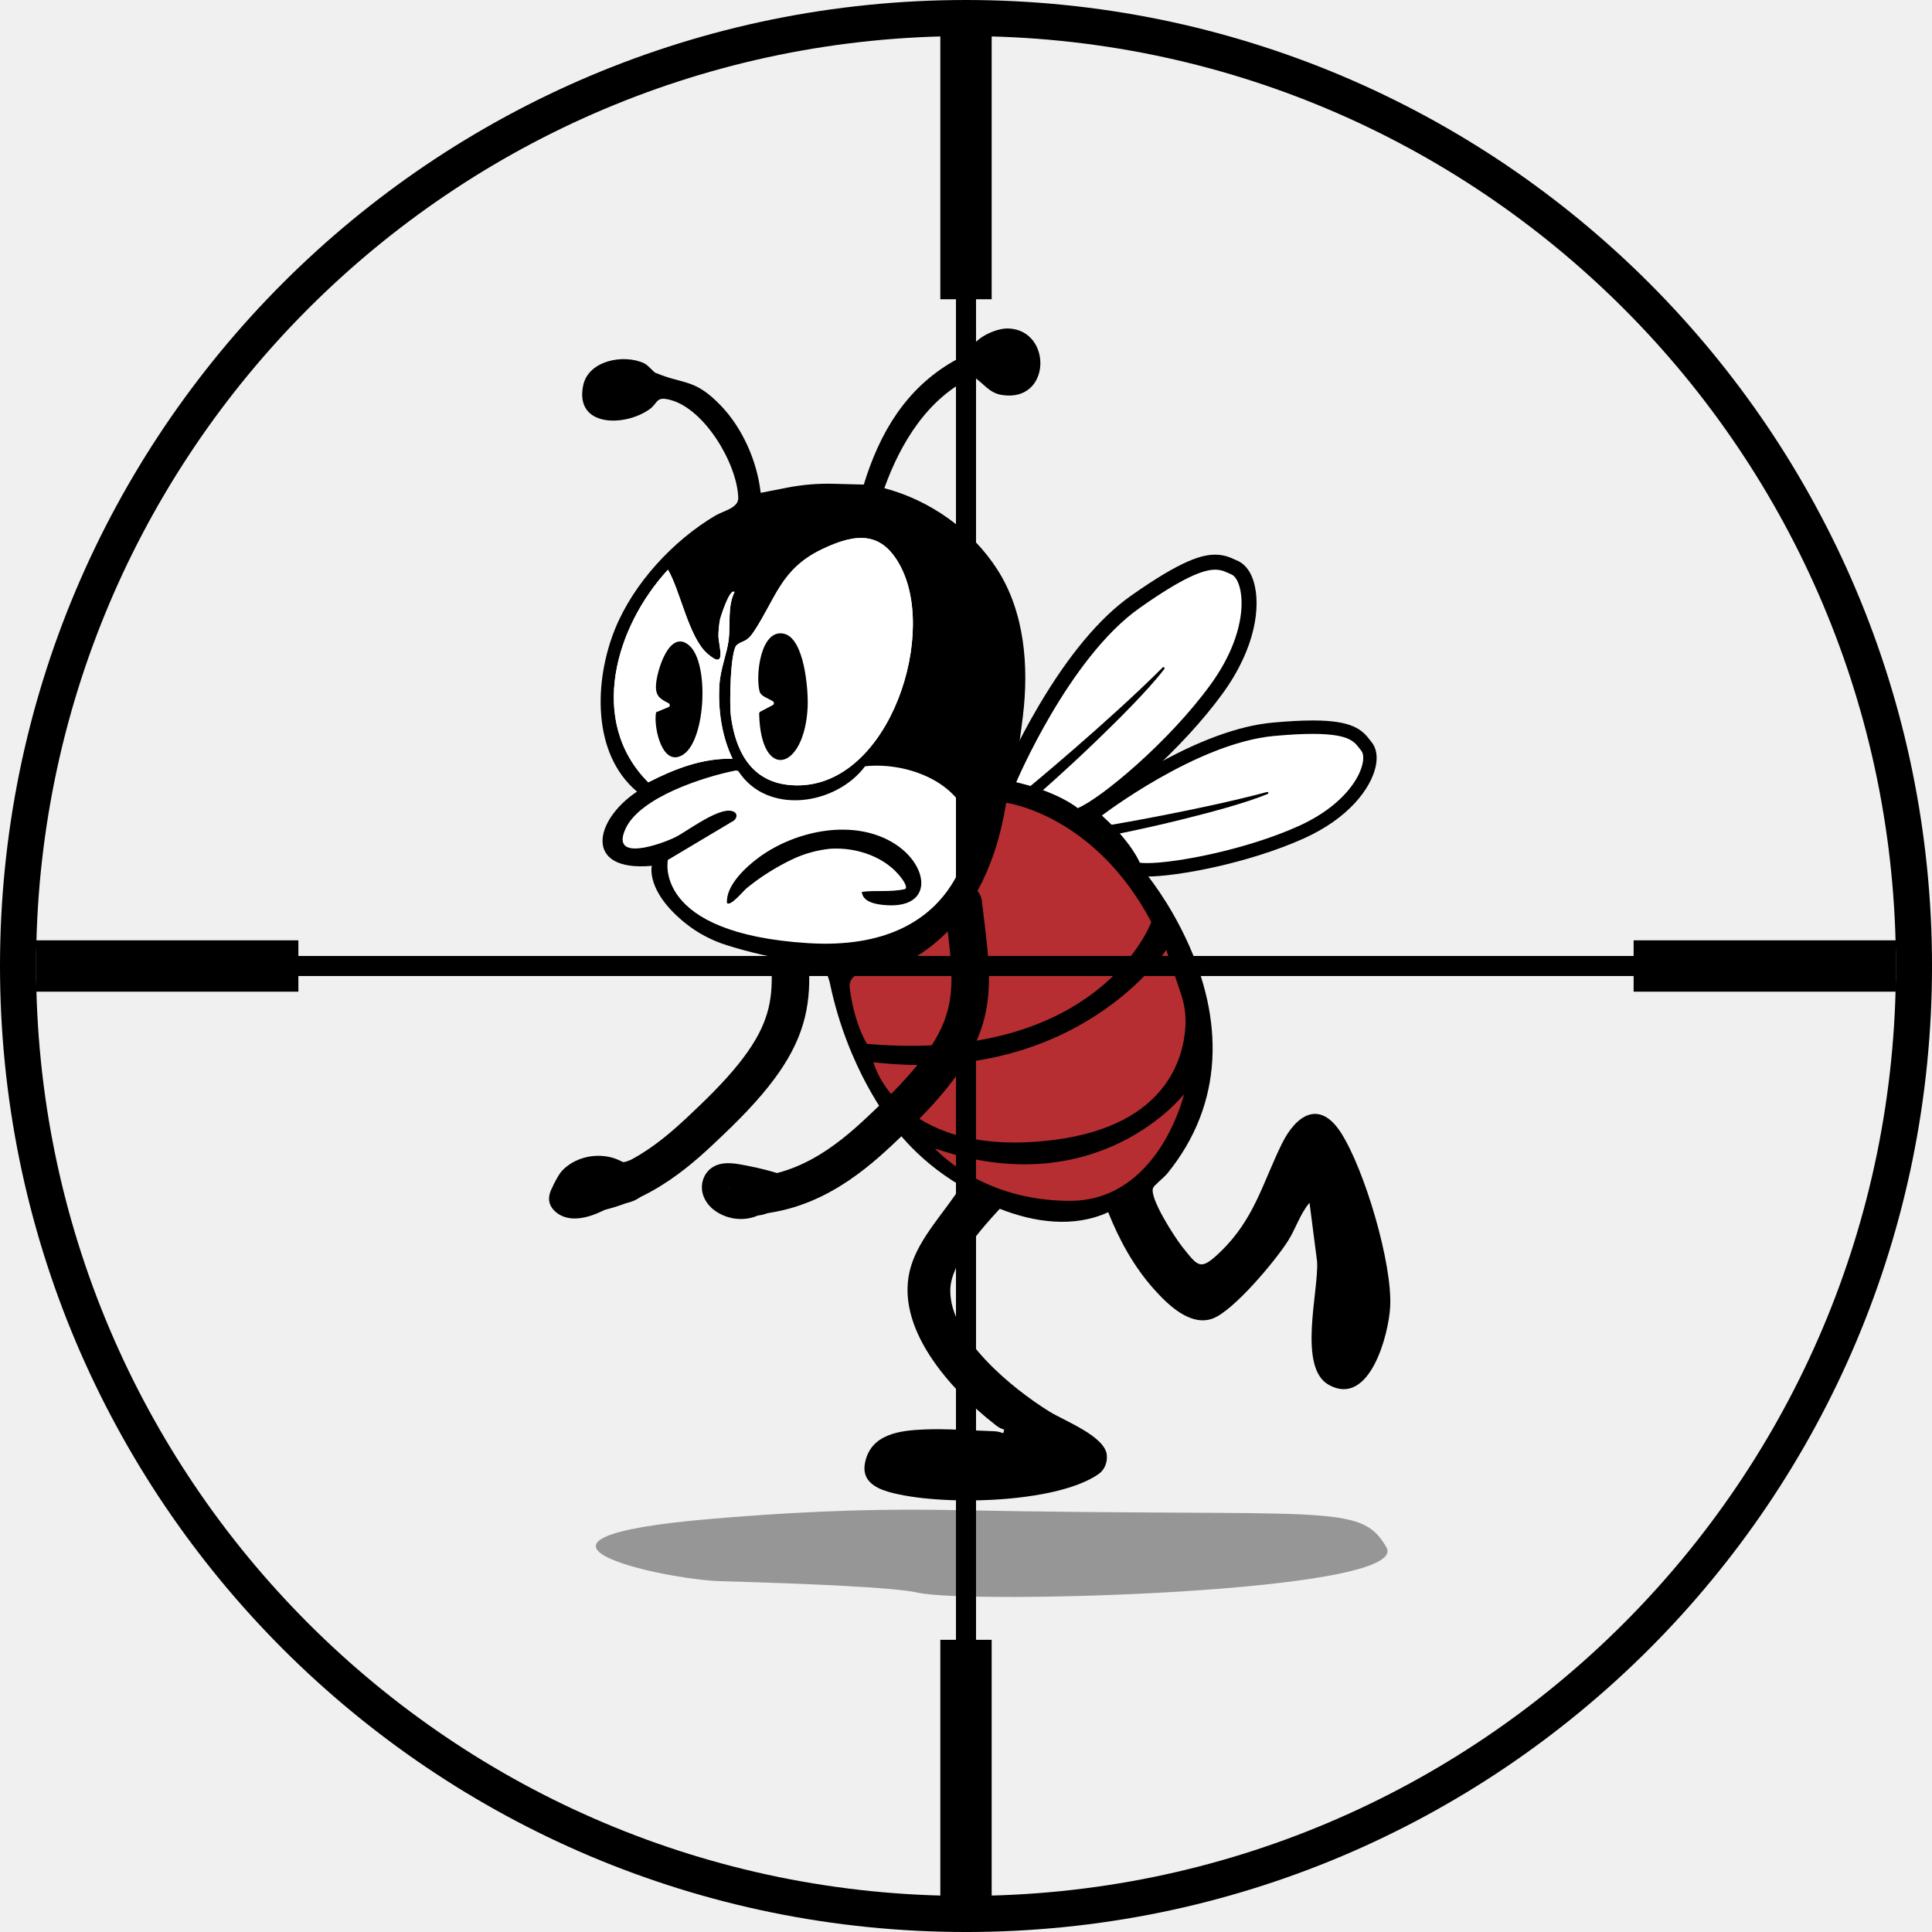
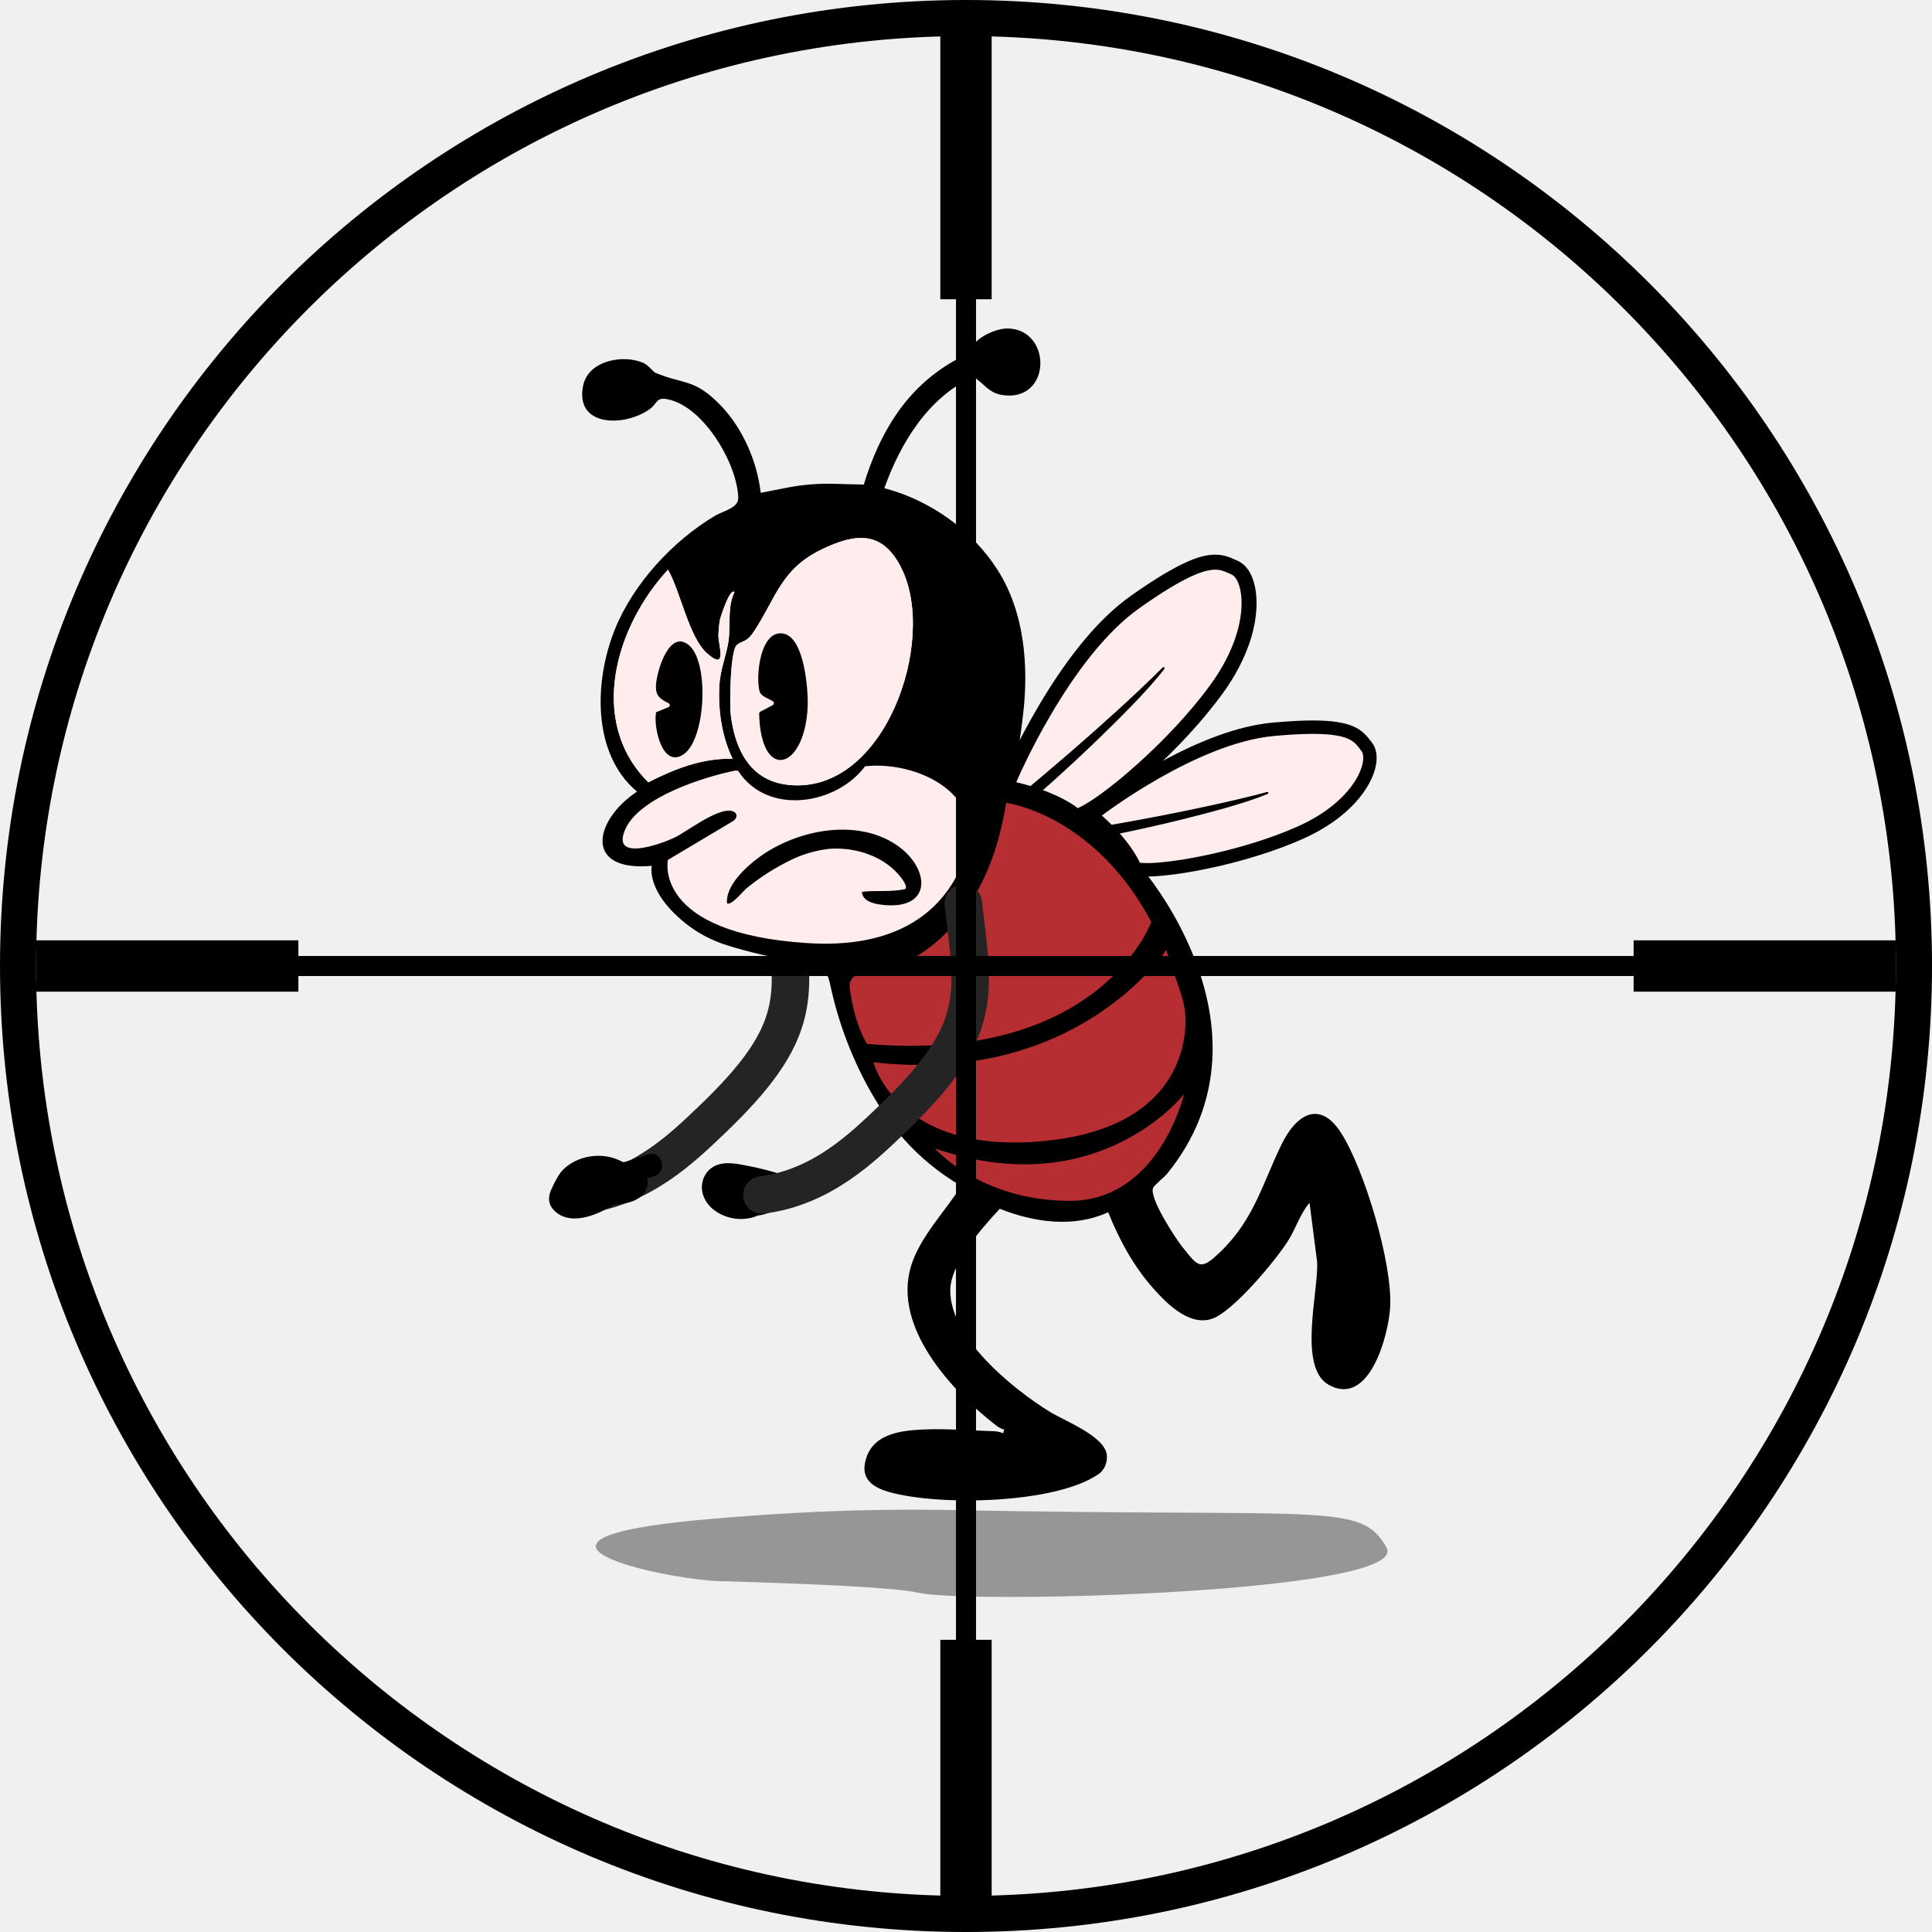
<svg xmlns="http://www.w3.org/2000/svg" id="Layer_2" viewBox="0 0 1927.24 1927.24">
  <defs>
    <style>
-             .cls-1{fill:none;stroke:#000;stroke-linecap:round;stroke-linejoin:round;stroke-width:37.41px;}.cls-2{fill:#fff;}.cls-3{fill:#232121;opacity:.43;}.cls-4{fill:#B62E31;}</style>
+             .cls-1{fill:none;stroke:#242424;stroke-linecap:round;stroke-linejoin:round;stroke-width:37.41px;}.cls-2{fill:#FFECEC;}.cls-3{fill:#232121;opacity:.43;}.cls-4{fill:#B62E31;}</style>
  </defs>
  <g id="Layer_2-2">
    <path d="M963.62,36c512.31,0,927.62,415.31,927.62,927.62s-415.31,927.62-927.62,927.62S36,1475.93,36,963.62,451.31,36,963.62,36M963.62,0c-65.36,0-130.68,6.59-194.17,19.58-61.89,12.66-122.76,31.56-180.93,56.16-57.11,24.15-112.18,54.05-163.7,88.85-51.02,34.47-98.99,74.05-142.59,117.65-43.6,43.6-83.18,91.57-117.65,142.59-34.8,51.52-64.7,106.59-88.85,163.7-24.6,58.17-43.5,119.04-56.16,180.93C6.59,832.94,0,898.26,0,963.62s6.59,130.68,19.58,194.17c12.66,61.89,31.56,122.76,56.16,180.93,24.15,57.11,54.05,112.18,88.85,163.7,34.47,51.02,74.05,98.99,117.65,142.59,43.6,43.6,91.57,83.18,142.59,117.65,51.52,34.8,106.59,64.7,163.7,88.85,58.17,24.6,119.04,43.5,180.93,56.16,63.48,12.99,128.81,19.58,194.17,19.58s130.68-6.59,194.17-19.58c61.89-12.66,122.76-31.56,180.93-56.16,57.11-24.15,112.18-54.05,163.7-88.85,51.02-34.47,98.99-74.05,142.59-117.65,43.6-43.6,83.18-91.57,117.65-142.59,34.8-51.52,64.7-106.59,88.85-163.7,24.6-58.17,43.5-119.04,56.16-180.93,12.99-63.48,19.58-128.81,19.58-194.17s-6.59-130.68-19.58-194.17c-12.66-61.89-31.56-122.76-56.16-180.93-24.15-57.11-54.05-112.18-88.85-163.7-34.47-51.02-74.05-98.99-117.65-142.59-43.6-43.6-91.57-83.18-142.59-117.65-51.52-34.8-106.59-64.7-163.7-88.85-58.17-24.6-119.04-43.5-180.93-56.16C1094.31,6.59,1028.98,0,963.62,0h0Z" />
    <path class="cls-3" d="M718.24,1577.27c-55.05-1.55-245.82-42.57-5.39-62.42,61.5-5.08,139.34-10.42,238.71-8.47,374.02,7.34,405.44-8.26,431.45,37.15,26.01,45.41-416.84,56.93-467.3,45.23-22.87-5.3-109.53-9.01-197.47-11.49Z" />
    <path class="cls-1" d="M781.63,901.01c10.67,91.9,21.96,127.22-73.09,217.51-26.85,25.51-68.26,66.25-127.77,73.48" />
    <polyline class="cls-2" points="642.05 793.25 697.14 774.18 730.52 763.76 744.29 769.41 781.07 793.25 833.82 783.45 863.93 758.11 932.62 758.11 983.83 820.8 972.62 852.57 926.53 938.93 809.45 951.12 732.67 941.37 674.89 901.01 657.41 852.57 629.86 854.61 612.27 839.87" />
    <path d="M734.99,643.41c-6.59,5.47-7.33,58.94-6.03,69.62,4.2,34.57,19.17,65.69,57.17,69.9,95.87,10.61,149.29-143.15,113.18-215.96-18.71-37.73-45.16-35.5-79.48-19.02-40.84,19.61-45.76,48.6-67.66,81.83-7.7,11.68-11.29,8.74-17.19,13.63ZM705.29,651.67c-18.29-16.33-26.5-61.88-38.95-83.4-52.11,56.34-80.58,151.18-19.65,212.11,26.1-13.34,54.16-24.36,84.12-23.43-10.87-22.42-14.67-49.06-13.16-73.87.98-15.98,7.49-30.82,9.26-44.93,1.9-15.08-1.38-33.05,5.76-47.48-4.6-4.65-13.92,24.9-14.49,27.52-.8,3.66-1.6,12.53-1.52,16.37.2,9.57,9.01,35.31-11.37,17.11ZM827.97,846.66c-13.31,1.44-26.33,5.06-38.38,10.9-15.89,7.71-30.62,16.9-44.73,28.39-3.21,2.62-16.14,18.55-19.66,14.89-1.37-17.4,18.82-36.01,31.91-45.61,36.94-27.1,95.82-39.31,136.1-13.08,34.69,22.59,38.42,66.6-13.66,60.37-8.01-.96-18.96-3.46-19.84-12.84,14.02-1.85,28.61.52,43.05-2.78,3.03-1.64-1.57-8.28-2.97-10.22-15.88-21.95-45.39-31.78-71.83-30.01h0ZM805.75,940.8c155.22,9.87,162.35-111.87,162.35-111.87-4.88-47.81-63.23-69.25-105.17-64.52-29,38.78-97.65,49.37-126.53,4.61l-2.34-.47c-31.88,6.33-95.6,26.59-110.08,58.17-15.43,33.65,35.19,15.46,49.57,8.47,12.01-5.84,46.93-33.18,59.18-25.01,3.42,2.28,1.86,6.5-.91,8.53l-65.6,39.1s-15.69,73.12,139.53,82.99ZM1006.35,784.24s5.23.54,21.77,4.73c5.61,1.42,18.18,4.51,28.26,9.6,30.49,15.37,49.13,33.09,49.13,33.09,0,0,44.5,34.26,77.82,105.3,37.39,79.71,38.26,163.46-19.07,233.85-2.91,3.58-12.96,11.59-14.01,14.11-4.09,9.88,21.94,49.86,29.06,58.77,16.19,20.26,18.01,24.45,38.33,4.8,33.52-32.42,41.71-67.97,60.92-107.25,14.14-28.9,37.66-44.82,59.2-11.15,23.49,36.74,51.3,130.37,48.99,173.53-1.47,27.61-20.47,100.43-61.19,77.86-31.3-17.34-10.04-93.44-11.69-122.86l-7.57-58.78c-9.22,10.67-13.56,25.35-21.23,37.61-12.32,19.71-54.53,70.19-75.38,77.84-22.23,8.16-44.55-13.64-58.43-29.13-20.17-22.52-34.62-48.97-45.8-76.92-34.41,15.8-73.85,10.14-108.14-3.42-17.52,18.85-48.96,54.08-49.38,80.89-.75,47.63,61.88,98.4,98.79,121.32,15.07,9.36,55.71,24.66,57.37,43.54.64,7.33-2.24,14.7-8.24,18.88-42.99,29.91-160.18,32.03-209.6,17.7-14.31-4.15-26.73-11.82-23.43-28.7,5.68-29.07,34.47-32.48,59.37-33.52,22.28-.93,46.78,1.08,69.35,1.77,3.24.1,6.23.88,9.23,1.99l.94-3.73c-3.51-.62-6.44-2.74-9.17-4.88-43.91-34.36-102.24-97.51-83.75-158.16,8.93-29.29,34.06-54.27,49.95-79.89-48.13-28.07-70.98-64.52-70.98-64.52,0,0-41.91-51.94-59.83-137.32,0,0-3.49-19.73-16.82-20.54,0,0-37.39-2.43-86.21-17.8-15.14-4.77-29.33-12.25-41.66-22.26-39.45-32.03-33.03-56.91-33.03-56.91-68.5,6.23-57.68-45.5-14.78-74.02-45.39-38.14-42.59-111.27-21.95-162.13,18.52-45.65,57.89-88.17,99.91-113.11,8.35-4.95,23.42-7.6,23.05-18.02-1.21-33.85-33.22-87.95-67.27-97.33-15.34-4.22-12.35,2.78-21.13,9.09-24.75,17.8-74.92,18.14-66.34-23.57,5.16-25.07,40.36-31.66,60.67-22.28,4.27,1.97,9.54,8.79,11.39,9.56,29.18,12.16,38.92,5.42,65.14,32.57,21.93,22.71,36.44,55.99,39.9,87.18l26.43-5.17c15.15-2.97,30.58-4.26,46.02-3.86l30.4.79c15.84-51.73,42.1-96.02,89.85-123.28,3.42-1.95,14.54-5.32,16.1-7.25,1.27-1.56,1.25-5.82,3.35-8.79,6.42-9.08,24.02-16.82,34.96-16.4,44.16,1.7,42.91,74.26-6.55,66.33-13.15-2.11-18.23-11.87-28.45-18.27-45.21,20.98-72.49,65.92-88.76,111.24,45.6,12.05,87.44,41.61,112.87,81.42,27.13,42.47,31.34,96.42,25.4,145.59-8.49,70.36-14.11,70.26-14.11,70.26Z" />
    <path class="cls-2" d="M734.99,643.41c5.89-4.89,9.49-1.95,17.19-13.63,21.9-33.24,26.81-62.22,67.66-81.83,34.32-16.48,60.77-18.7,79.48,19.02,36.1,72.81-17.31,226.57-113.18,215.96-37.99-4.2-52.97-35.33-57.17-69.9-1.3-10.68-.56-64.16,6.03-69.62ZM757.28,710.54c.92,69.52,45.19,58.48,48.36-4.88.84-16.82-3.05-69.29-23.89-73.58-23.29-4.8-28.26,42.52-23.98,57.77,1.64,5.84,12.02,7.37,15.98,11.97l-16.47,8.71Z" />
    <path class="cls-2" d="M705.29,651.67c20.38,18.2,11.56-7.54,11.37-17.11-.08-3.84.73-12.71,1.52-16.37.57-2.62,9.89-32.17,14.49-27.52-7.14,14.43-3.86,32.4-5.76,47.48-1.78,14.11-8.29,28.94-9.26,44.93-1.52,24.81,2.28,51.45,13.16,73.87-29.96-.93-58.02,10.09-84.12,23.43-60.93-60.93-32.46-155.76,19.65-212.11,12.45,21.52,20.66,67.07,38.95,83.4ZM654.46,710.51c-2.85,14.49,6.23,56.82,27.73,41.73,21.7-15.24,25.4-90.5,5.51-108.18-19.8-17.6-32.56,25.16-33.34,39.39-.72,13.16,6.59,14.53,16.65,20.25l-16.54,6.81Z" />
    <path d="M758.49,709.91l12.35-6.53c1.5-.79,1.59-2.91.16-3.82-4.74-3.03-11.89-4.93-13.23-9.69-4.28-15.26.69-62.57,23.98-57.77,20.84,4.29,24.73,56.75,23.89,73.58-3.15,62.94-46.86,74.25-48.34,6.25-.02-.83.44-1.61,1.18-2Z" />
    <path d="M654.46,710.51l12.36-5.09c1.69-.69,1.79-3.05.18-3.89-7.92-4.15-13.26-6.75-12.64-18.08.78-14.23,13.55-56.99,33.34-39.39,19.89,17.68,16.19,92.95-5.51,108.18-21.49,15.09-30.58-27.24-27.73-41.73Z" />
    <path class="cls-4" d="M932.62,1145.65c162.83,55.85,248.52-54.2,248.52-54.2,0,0-24.88,106.44-114,106.44s-134.52-52.24-134.52-52.24Z" />
    <path d="M646.62,1151.58c-4.38,1.42-8.76,2.84-13.14,4.26l-6.57,2.13c-.94.3-1.87.63-2.81.91-.7.22-4.21.53-2.38.86,2.26.41-1.63-1.2-1.73-1.25-1.71-.86-3.48-1.62-5.26-2.33-3.59-1.43-7.22-2.24-11.05-2.75-15.03-2-31.24,2.74-42.12,13.54-3.46,3.44-5.76,7.99-8.07,12.24-3.32,6.12-6.22,13.34-.52,19.23,5.13,5.31,11.81,3.73,17.89,1.59,1.15-.4,2.3-.75,3.46-1.11.32-.1-.64-.07-.37.06,4.08,1.89,10.67,1.85,15.07,2.33,8.74.96,17.58,1,26.33.11s17.55-2.23,24.34-8.23c7.52-6.65,8.84-17.67,1.49-25-5.84-5.82-15.32-6.96-23.05-8.27-17.02-2.88-35.39-3.04-50.33,6.9-12.24,8.14-29.06,27.47-14.39,41.3,14.83,13.98,38.14,5.35,53.38-3.16,7.7-4.3,17.19-9,21.3-17.23,2.88-5.77,3.02-12.91-1.97-17.61-4.51-4.25-11.22-4.88-17.13-5.15s-11.22,5.35-11.22,11.22c0,6.31,5.14,10.95,11.22,11.22,2.05.09,3.79.38,5.73,1.07l-4.95-2.89.96.79-2.89-4.95.37,1.43v-5.97c-.71,3.22-9.62,6.93-12.75,8.68-5.9,3.3-12.32,6.53-19.14,7.26-1.45.16-3,.15-4.46.06-1.78-.12-.7-.05-.35.01-.6-.11-1.29-.27-1.85-.51-.31-.13-1.01-.52-1.04-.66-.02-.08,2.73,4.7,1.27,4.64.07,0,3.96-5.55,4.51-6.11,2.02-2.09,4.16-3.79,6.66-5.26,11.75-6.9,26.27-4.63,38.93-1.91,1.53.33,3.1.85,4.65,1.07,2.14.3.36.27.67-.1.07-.08-.49-7.7-.39-7.68s-1.22.76-1.21.76c-.93.18-2.34.8-3.46,1.06-6.49,1.49-14.01,1.55-20.89,1.37-4.33-.12-8.67-.42-12.95-1.05s-8.29-2.07-12.41-2.07c-2.92,0-5.85.82-8.59,1.76-1.12.39-2.26.76-3.36,1.2-.29.11-1.04.18-1.26.39-.67.16-.52.17.43.02.98-.16,1.95-.12,2.92.14l4.95,2.89-.24-.27,2.89,4.95c.14.6-2.23,8.59-.49,6.13.3-.42.49-.97.73-1.43.7-1.34,1.43-2.66,2.17-3.98s1.49-2.63,2.27-3.93c.27-.45.59-.9.84-1.37,1.18-2.22-.63,1.06-.81.9-.68-.6,8.71-6.15,9.24-6.37,2.94-1.19,6.36-1.96,9.44-2.1,3.9-.18,6.64.12,10.32,1.24,3.9,1.2,7.52,3.88,11.72,4.88,6.13,1.47,11.84-.62,17.6-2.49s11.89-3.85,17.83-5.78c13.68-4.44,7.83-26.12-5.97-21.64h0Z" />
    <path d="M781.66,1172.21c-11.56-3.77-23.32-6.87-35.26-9.16-10.93-2.1-23.58-5.12-34.03.41s-14.76,18.4-10.72,29.4,13.99,18.07,24.75,21.3c9.42,2.82,19.9,2.43,28.97-1.36,9.61-4.01,22.83-14.88,15.99-26.58-3.18-5.44-10.12-7.55-15.63-9.67-5.07-1.95-10.28-3.59-15.66-4.39-10.6-1.56-22.59.22-28.88,9.95-4,6.19-4.28,14.47,1.08,20.02,4.69,4.86,11.02,5.71,17.44,6.3,13.61,1.25,27.71-.95,40.39-5.96,4.23-1.67,7.47-4.55,8.04-9.33.49-4.09-1.29-9.3-5.36-11.18-13.58-6.28-30.98-2.12-37.83,12.07-3.37,6.98-.41,13.77,6.71,16.49,20.45,7.79,38.6-7.15,51.45-21.3,9.69-10.67-6.13-26.59-15.87-15.87-7.44,8.19-17.33,20.21-29.61,15.53,2.24,5.5,4.47,10.99,6.71,16.49,1.19-2.47,1.53-2.9,3.64-3.79.95-.4.41-.29,1.84-.34,1.42.07,1.68.06.77-.04,1.31.44,1.6.49.88.15l2.68-20.51c-6.66,2.63-13.65,4.66-20.81,5.23-3.63.29-7.27.33-10.9.12-1.52-.09-3.04-.33-4.54-.4-2.78-.14-.53-.49-.1.05l2.89,4.95c.39,1.76.02,3.09-1.08,3.99l-.46.2c-.1-.1,1.27-.67,1.77-.8,1.07-.28,3.96-.23,5.19-.05,3.16.46,6.34,1.53,9.36,2.54,2.09.7,6.93,1.86,8.29,3.17l-2.89-4.95.34,1.21v-5.97c.59-1.95,2.32-2.87,0-.85-.19.17-1.78,1.56-1.22,1.15-1.27.94-3.06,1.75-3.74,2-3.35,1.19-6.2,1.43-9.39,1.12-4.08-.4-15.33-4.15-14.29-9.8-.13.71.64-.64.55-.59.36-.18,1.7-.34,3.01-.36,4.98-.06,9.25.94,14.32,1.92,11.94,2.3,23.7,5.39,35.26,9.16,5.76,1.88,12.25-2.19,13.81-7.84,1.67-6.09-2.06-11.92-7.84-13.81h0Z" />
    <path class="cls-4" d="M1178.19,991.85c3.21,9.6,4.79,19.69,4.4,29.8-1.4,36.4-21.57,105.19-141.39,116.61-146.58,13.97-169.94-78.65-169.94-78.65,204.23,23.67,292.14-112.04,292.14-112.04l14.79,44.28Z" />
    <path class="cls-4" d="M847.6,985.08c-.94-7.69,5.1-14.28,12.65-12.57h0c2.55.58,5.19.62,7.76.13,20.91-3.98,113.09-29.45,135.66-171.82,0,0,87.85,11.23,144.8,118.92,0,0-51.22,141.66-283.62,121.56,0,0-12.74-19.32-17.26-56.23Z" />
    <path class="cls-2" d="M1070.21,811.84c-.43-.36-18.33-14.93-58.17-24.26l-8.64-2.02,3.45-8.17c2.17-5.14,54.04-126.54,125.67-177.03,49.75-35.06,68.74-39.56,79.72-39.56,7.29,0,12.19,2.24,16.12,4.04.95.43,1.84.84,2.7,1.19,5.65,2.27,9.99,8.15,12.55,17.03,6.28,21.76,1.71,60.56-29.94,104.19-41.5,57.2-111,115.77-135.81,125.84l-4.22,1.71-3.44-2.94Z" />
    <path d="M1212.25,568.27c7.26,0,11.38,2.82,16.03,4.69,12.18,4.88,21.37,51.95-20.66,109.88s-110.43,114.32-132.57,123.3c0,0-18.5-15.82-61.31-25.85,0,0,52.38-123.99,123.09-173.83,43.7-30.8,63.66-38.19,75.41-38.19M1212.25,553.31h0c-12.84,0-32.86,4.86-84.03,40.93-31.07,21.9-62.14,58.99-92.33,110.24-22.18,37.65-35.37,68.7-35.92,70l-6.9,16.34,17.27,4.05c36.94,8.66,53.98,21.85,55.05,22.7l6.9,6.12,8.4-3.67c13.23-5.37,37.44-22.99,63.17-46,29.59-26.45,56.54-55.71,75.88-82.38,33.23-45.81,37.84-87.2,31.07-110.66-4.07-14.11-11.47-19.7-16.96-21.9-.69-.28-1.47-.63-2.37-1.05-4.1-1.88-10.3-4.72-19.23-4.72h0Z" />
    <path d="M1025.09,786.44s79.48-65.47,134.7-120.6c1-.99,2.55.36,1.69,1.48-16.2,21.22-46.85,51.54-69.8,73.61-30.31,29.14-54.53,50.08-54.53,50.08l-12.06-4.58Z" />
    <path class="cls-2" d="M1144.17,867.67c-3.13,0-5.85-.15-8.08-.45l-3.9-.52-1.44-3.66c-.07-.16-8.05-19.45-36.05-44.5l-6.02-5.39,6.41-4.92c3.91-3,96.74-73.57,175.19-80.74,15.24-1.39,28.47-2.1,39.32-2.1,36.02,0,44.47,7.38,51.77,17.04.57.76,1.11,1.47,1.65,2.12,3.56,4.27,4.48,11.11,2.59,19.26-4.51,19.47-24.76,47.2-68.07,66.62-53.51,23.99-124.66,37.25-153.38,37.25Z" />
    <path d="M1309.6,732.08c39.75,0,42.22,9.46,48.28,16.74,7.62,9.15-5.04,49.47-63.07,75.48-52.76,23.65-122.34,36.67-150.64,36.67-2.83,0-5.24-.13-7.18-.39,0,0-8.01-20.37-37.82-47.04,0,0,94.31-72.31,171.73-79.39,15.83-1.45,28.5-2.07,38.71-2.07M1309.6,718.69v13.39-13.39c-11.06,0-24.5.72-39.94,2.13-34.03,3.11-74.5,17.93-120.31,44.05-33.66,19.19-57.35,37.28-58.35,38.05l-12.82,9.83,12.04,10.77c26.69,23.89,34.22,41.79,34.29,41.97l2.88,7.32,7.8,1.05c2.56.34,5.49.51,8.97.51,30.06,0,101.04-13.15,156.12-37.84,45.55-20.42,66.98-50.18,71.85-71.22,2.37-10.24.96-19.13-3.97-25.05-.44-.53-.91-1.15-1.46-1.88-8.15-10.77-18.08-19.69-57.11-19.69h0Z" />
    <path d="M1105.58,823.29s91.04-15.24,158.38-33.25c1.21-.32,1.87,1.4.72,1.89-21.9,9.17-59.15,18.96-86.79,25.79-36.49,9.03-64.65,14.43-64.65,14.43l-7.66-8.86Z" />
    <path class="cls-1" d="M960.9,901.01c10.67,91.9,21.96,127.22-73.09,217.51-26.85,25.51-68.26,66.25-127.77,73.48" />
    <polygon points="1891.24 953.62 973.62 953.62 973.62 36 953.62 36 953.62 953.62 36 953.62 36 973.62 953.62 973.62 953.62 1891.24 973.62 1891.24 973.62 973.62 1891.24 973.62 1891.24 953.62" />
    <rect x="938.01" y="1635.77" width="51.22" height="261.64" />
    <rect x="938.01" y="29.24" width="51.22" height="269.27" />
    <rect x="1734.82" y="832.8" width="51.22" height="261.64" transform="translate(796.8 2724.05) rotate(-90)" />
    <rect x="141.21" y="832.8" width="51.22" height="261.64" transform="translate(-796.8 1130.44) rotate(-90)" />
  </g>
</svg>
